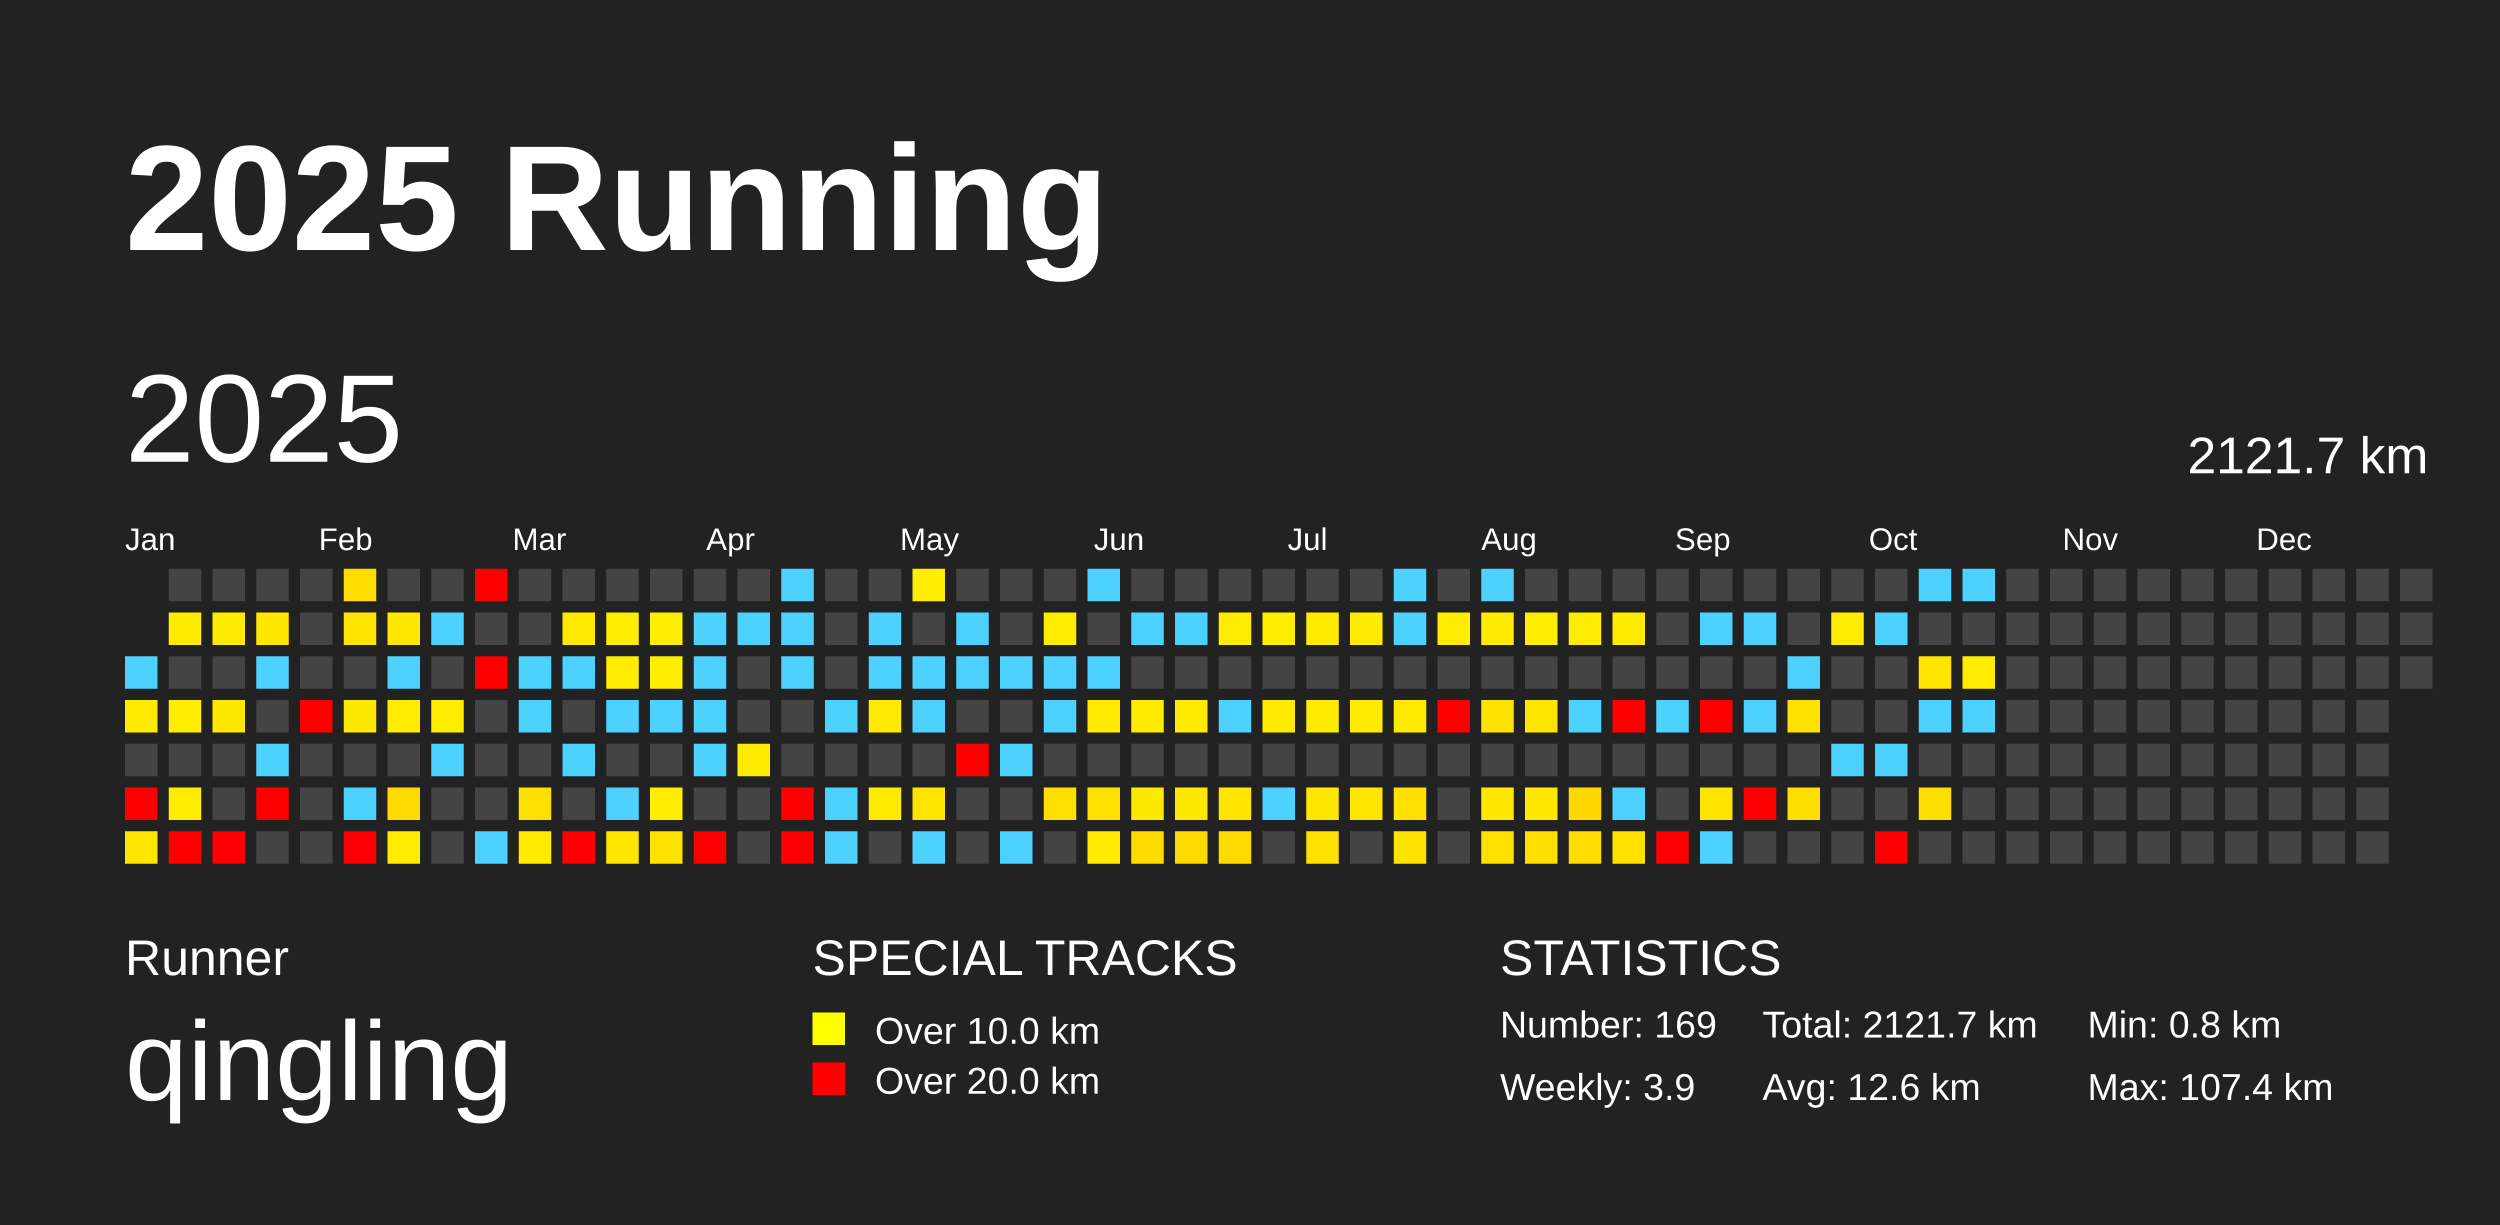
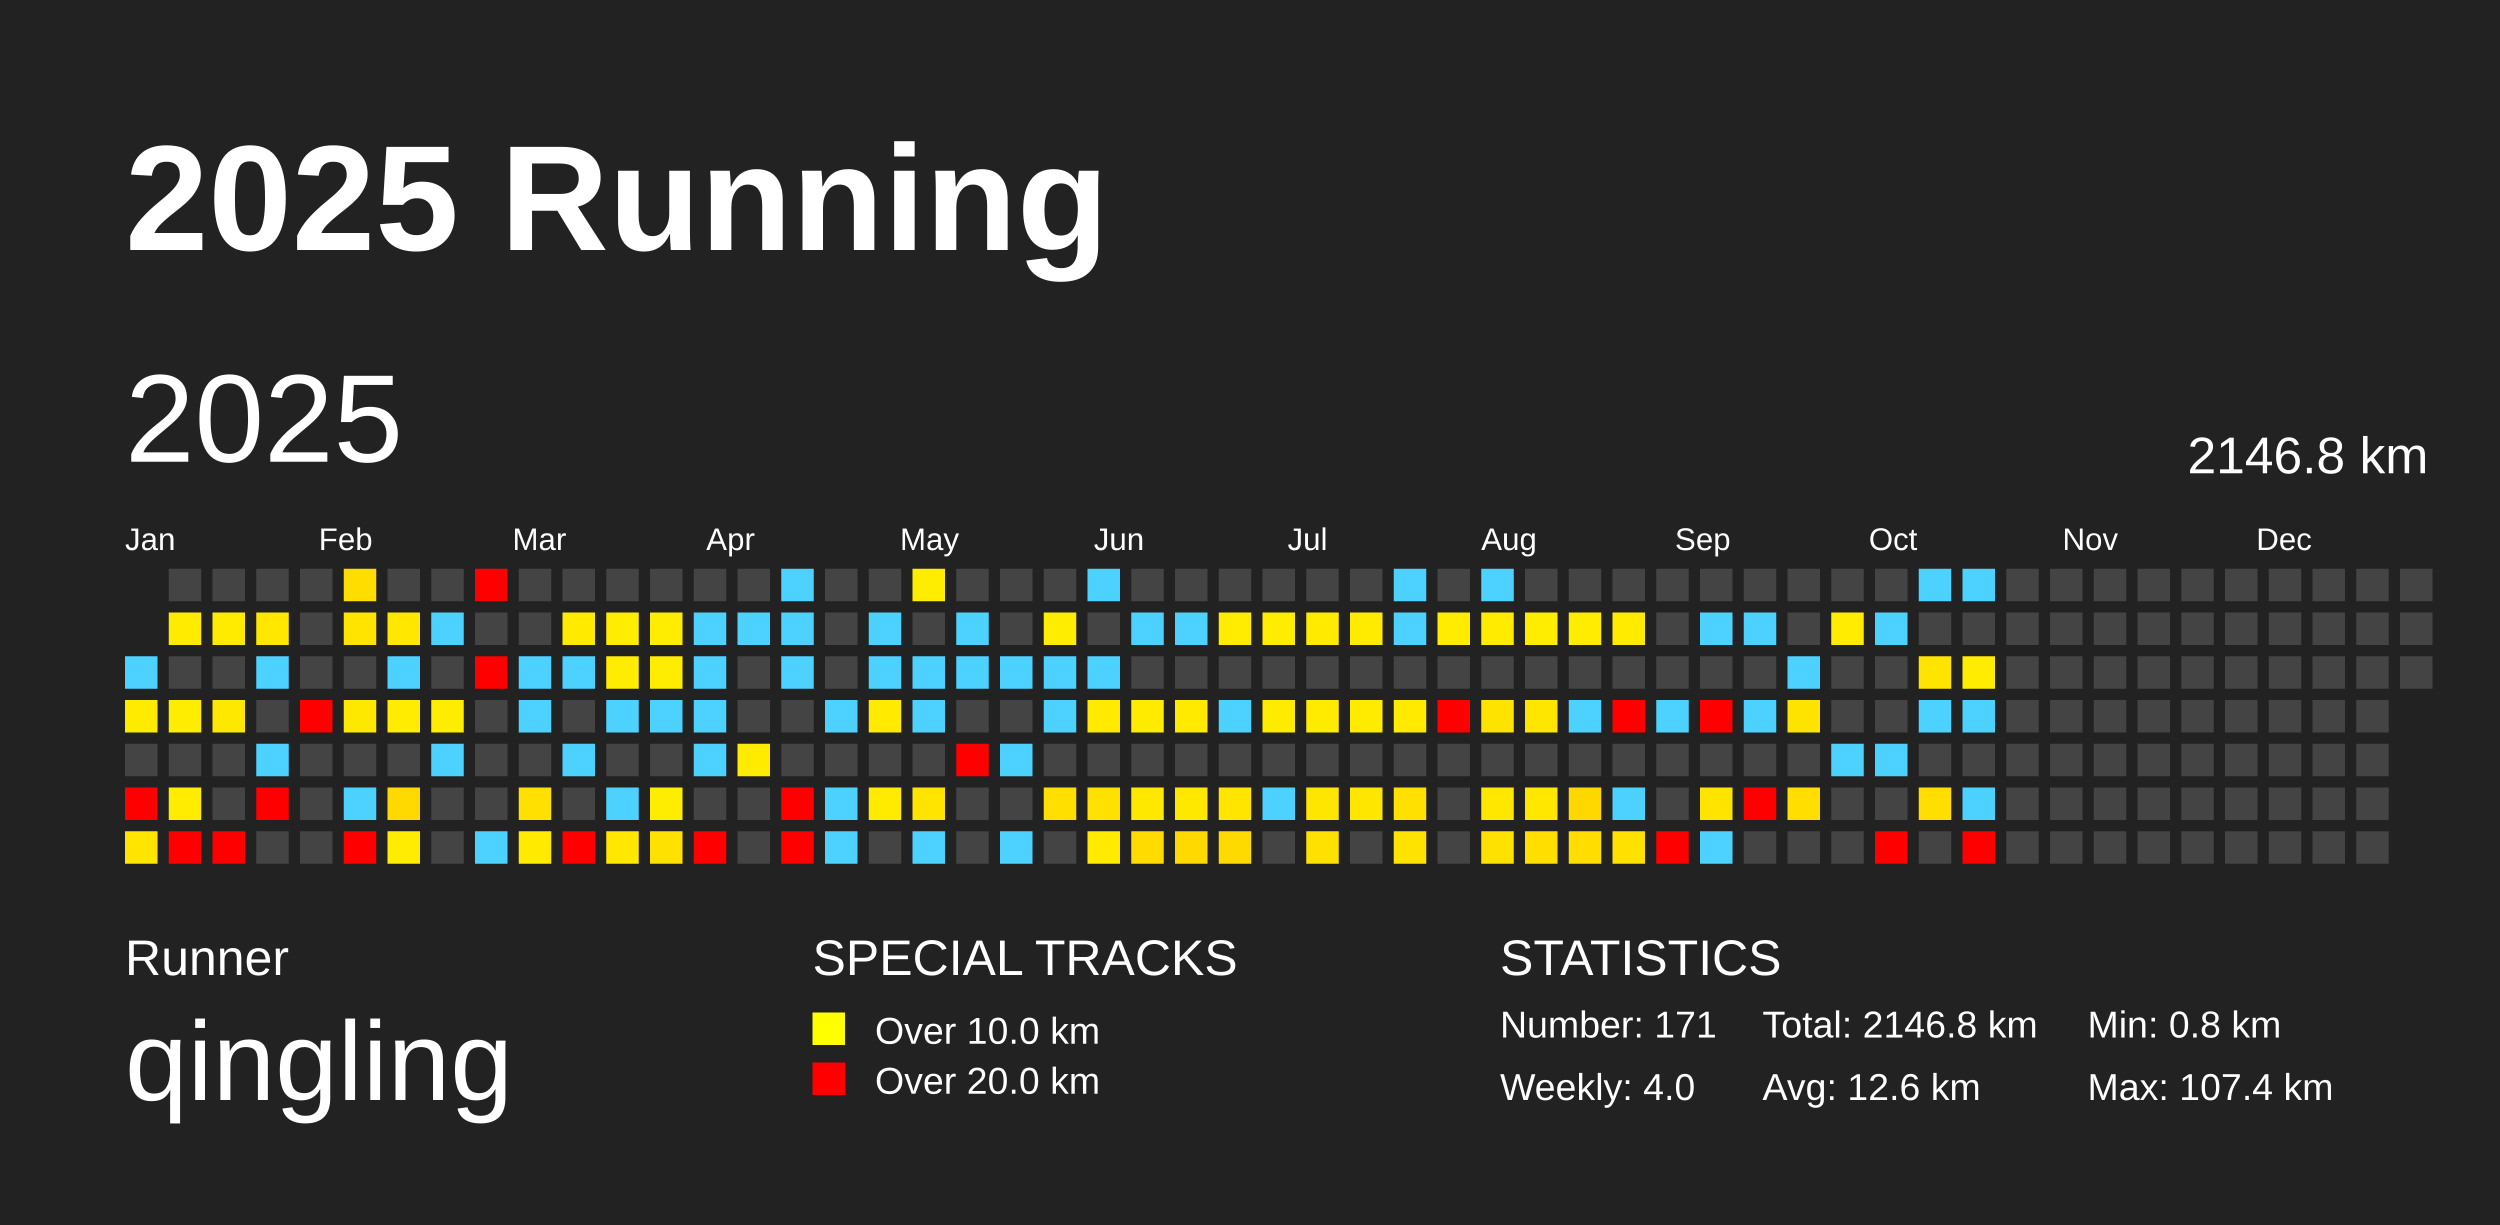
<svg xmlns="http://www.w3.org/2000/svg" baseProfile="full" height="98mm" version="1.1" viewBox="0,0,200,98" width="200mm">
  <defs />
  <rect fill="#222222" height="98" width="200" x="0" y="0" />
  <text fill="#FFFFFF" style="font-size:12px; font-family:Arial; font-weight:bold;" x="10" y="20">2025 Running</text>
  <text fill="#FFFFFF" style="font-size:4px; font-family:Arial" x="10" y="78">Runner</text>
  <text fill="#FFFFFF" style="font-size:9px; font-family:Arial" x="10" y="88">qingling</text>
  <text fill="#FFFFFF" style="font-size:4px; font-family:Arial" x="65" y="78">SPECIAL TRACKS</text>
  <rect fill="yellow" height="2.6" width="2.6" x="65" y="81" />
  <text fill="#FFFFFF" style="font-size:3px; font-family:Arial" x="70" y="83.5">Over 10.0 km</text>
  <rect fill="red" height="2.6" width="2.6" x="65" y="85" />
  <text fill="#FFFFFF" style="font-size:3px; font-family:Arial" x="70" y="87.5">Over 20.0 km</text>
  <text fill="#FFFFFF" style="font-size:4px; font-family:Arial" x="120" y="78">STATISTICS</text>
-   <text fill="#FFFFFF" style="font-size:3px; font-family:Arial" x="120" y="83">Number: 169</text>
-   <text fill="#FFFFFF" style="font-size:3px; font-family:Arial" x="120" y="88">Weekly: 3.9</text>
-   <text fill="#FFFFFF" style="font-size:3px; font-family:Arial" x="141" y="83">Total: 2121.7 km</text>
+   <text fill="#FFFFFF" style="font-size:3px; font-family:Arial" x="120" y="83">Number: 171</text>
+   <text fill="#FFFFFF" style="font-size:3px; font-family:Arial" x="120" y="88">Weekly: 4.0</text>
+   <text fill="#FFFFFF" style="font-size:3px; font-family:Arial" x="141" y="83">Total: 2146.8 km</text>
  <text fill="#FFFFFF" style="font-size:3px; font-family:Arial" x="141" y="88">Avg: 12.6 km</text>
  <text fill="#FFFFFF" style="font-size:3px; font-family:Arial" x="167" y="83">Min: 0.8 km</text>
  <text fill="#FFFFFF" style="font-size:3px; font-family:Arial" x="167" y="88">Max: 107.4 km</text>
  <text dominant-baseline="hanging" fill="#FFFFFF" style="font-size:10.0px; font-family:Arial;" x="10" y="30">2025</text>
-   <text dominant-baseline="hanging" fill="#FFFFFF" style="font-size:4.125px; font-family:Arial;" x="175" y="35">2121.7 km</text>
+   <text dominant-baseline="hanging" fill="#FFFFFF" style="font-size:4.125px; font-family:Arial;" x="175" y="35">2146.8 km</text>
  <text fill="#FFFFFF" style="font-size:2.5px; font-family:Arial" x="10.0" y="44">Jan</text>
  <text fill="#FFFFFF" style="font-size:2.5px; font-family:Arial" x="25.5" y="44">Feb</text>
  <text fill="#FFFFFF" style="font-size:2.5px; font-family:Arial" x="41.0" y="44">Mar</text>
  <text fill="#FFFFFF" style="font-size:2.5px; font-family:Arial" x="56.5" y="44">Apr</text>
  <text fill="#FFFFFF" style="font-size:2.5px; font-family:Arial" x="72.0" y="44">May</text>
  <text fill="#FFFFFF" style="font-size:2.5px; font-family:Arial" x="87.5" y="44">Jun</text>
  <text fill="#FFFFFF" style="font-size:2.5px; font-family:Arial" x="103.0" y="44">Jul</text>
  <text fill="#FFFFFF" style="font-size:2.5px; font-family:Arial" x="118.5" y="44">Aug</text>
  <text fill="#FFFFFF" style="font-size:2.5px; font-family:Arial" x="134.0" y="44">Sep</text>
  <text fill="#FFFFFF" style="font-size:2.5px; font-family:Arial" x="149.5" y="44">Oct</text>
  <text fill="#FFFFFF" style="font-size:2.5px; font-family:Arial" x="165.0" y="44">Nov</text>
  <text fill="#FFFFFF" style="font-size:2.5px; font-family:Arial" x="180.5" y="44">Dec</text>
  <rect fill="#4dd2ff" height="2.6" width="2.6" x="10.0" y="52.5" />
  <rect fill="#ffeb00" height="2.6" width="2.6" x="10.0" y="56.0" />
  <rect fill="#444444" height="2.6" width="2.6" x="10.0" y="59.5" />
  <rect fill="red" height="2.6" width="2.6" x="10.0" y="63.0" />
  <rect fill="#ffe500" height="2.6" width="2.6" x="10.0" y="66.5" />
  <rect fill="#444444" height="2.6" width="2.6" x="13.5" y="45.5" />
  <rect fill="#ffeb00" height="2.6" width="2.6" x="13.5" y="49.0" />
  <rect fill="#444444" height="2.6" width="2.6" x="13.5" y="52.5" />
  <rect fill="#ffed00" height="2.6" width="2.6" x="13.5" y="56.0" />
  <rect fill="#444444" height="2.6" width="2.6" x="13.5" y="59.5" />
  <rect fill="#ffec00" height="2.6" width="2.6" x="13.5" y="63.0" />
  <rect fill="red" height="2.6" width="2.6" x="13.5" y="66.5" />
  <rect fill="#444444" height="2.6" width="2.6" x="17.0" y="45.5" />
  <rect fill="#ffeb00" height="2.6" width="2.6" x="17.0" y="49.0" />
  <rect fill="#444444" height="2.6" width="2.6" x="17.0" y="52.5" />
  <rect fill="#ffe800" height="2.6" width="2.6" x="17.0" y="56.0" />
  <rect fill="#444444" height="2.6" width="2.6" x="17.0" y="59.5" />
  <rect fill="#444444" height="2.6" width="2.6" x="17.0" y="63.0" />
  <rect fill="red" height="2.6" width="2.6" x="17.0" y="66.5" />
  <rect fill="#444444" height="2.6" width="2.6" x="20.5" y="45.5" />
  <rect fill="#ffe700" height="2.6" width="2.6" x="20.5" y="49.0" />
  <rect fill="#4dd2ff" height="2.6" width="2.6" x="20.5" y="52.5" />
  <rect fill="#444444" height="2.6" width="2.6" x="20.5" y="56.0" />
  <rect fill="#4dd2ff" height="2.6" width="2.6" x="20.5" y="59.5" />
  <rect fill="red" height="2.6" width="2.6" x="20.5" y="63.0" />
  <rect fill="#444444" height="2.6" width="2.6" x="20.5" y="66.5" />
  <rect fill="#444444" height="2.6" width="2.6" x="24.0" y="45.5" />
  <rect fill="#444444" height="2.6" width="2.6" x="24.0" y="49.0" />
  <rect fill="#444444" height="2.6" width="2.6" x="24.0" y="52.5" />
  <rect fill="red" height="2.6" width="2.6" x="24.0" y="56.0" />
  <rect fill="#444444" height="2.6" width="2.6" x="24.0" y="59.5" />
  <rect fill="#444444" height="2.6" width="2.6" x="24.0" y="63.0" />
  <rect fill="#444444" height="2.6" width="2.6" x="24.0" y="66.5" />
  <rect fill="#ffdd00" height="2.6" width="2.6" x="27.5" y="45.5" />
  <rect fill="#ffe400" height="2.6" width="2.6" x="27.5" y="49.0" />
  <rect fill="#444444" height="2.6" width="2.6" x="27.5" y="52.5" />
  <rect fill="#ffe800" height="2.6" width="2.6" x="27.5" y="56.0" />
  <rect fill="#444444" height="2.6" width="2.6" x="27.5" y="59.5" />
  <rect fill="#4dd2ff" height="2.6" width="2.6" x="27.5" y="63.0" />
  <rect fill="red" height="2.6" width="2.6" x="27.5" y="66.5" />
  <rect fill="#444444" height="2.6" width="2.6" x="31.0" y="45.5" />
  <rect fill="#ffe700" height="2.6" width="2.6" x="31.0" y="49.0" />
  <rect fill="#4dd2ff" height="2.6" width="2.6" x="31.0" y="52.5" />
  <rect fill="#ffec00" height="2.6" width="2.6" x="31.0" y="56.0" />
  <rect fill="#444444" height="2.6" width="2.6" x="31.0" y="59.5" />
  <rect fill="#ffd900" height="2.6" width="2.6" x="31.0" y="63.0" />
  <rect fill="#ffec00" height="2.6" width="2.6" x="31.0" y="66.5" />
  <rect fill="#444444" height="2.6" width="2.6" x="34.5" y="45.5" />
  <rect fill="#4dd2ff" height="2.6" width="2.6" x="34.5" y="49.0" />
  <rect fill="#444444" height="2.6" width="2.6" x="34.5" y="52.5" />
  <rect fill="#ffed00" height="2.6" width="2.6" x="34.5" y="56.0" />
  <rect fill="#4dd2ff" height="2.6" width="2.6" x="34.5" y="59.5" />
  <rect fill="#444444" height="2.6" width="2.6" x="34.5" y="63.0" />
  <rect fill="#444444" height="2.6" width="2.6" x="34.5" y="66.5" />
  <rect fill="red" height="2.6" width="2.6" x="38.0" y="45.5" />
  <rect fill="#444444" height="2.6" width="2.6" x="38.0" y="49.0" />
  <rect fill="red" height="2.6" width="2.6" x="38.0" y="52.5" />
  <rect fill="#444444" height="2.6" width="2.6" x="38.0" y="56.0" />
  <rect fill="#444444" height="2.6" width="2.6" x="38.0" y="59.5" />
  <rect fill="#444444" height="2.6" width="2.6" x="38.0" y="63.0" />
  <rect fill="#4dd2ff" height="2.6" width="2.6" x="38.0" y="66.5" />
  <rect fill="#444444" height="2.6" width="2.6" x="41.5" y="45.5" />
  <rect fill="#444444" height="2.6" width="2.6" x="41.5" y="49.0" />
  <rect fill="#4dd2ff" height="2.6" width="2.6" x="41.5" y="52.5" />
  <rect fill="#4dd2ff" height="2.6" width="2.6" x="41.5" y="56.0" />
  <rect fill="#444444" height="2.6" width="2.6" x="41.5" y="59.5" />
  <rect fill="#ffe000" height="2.6" width="2.6" x="41.5" y="63.0" />
  <rect fill="#ffea00" height="2.6" width="2.6" x="41.5" y="66.5" />
  <rect fill="#444444" height="2.6" width="2.6" x="45.0" y="45.5" />
  <rect fill="#ffea00" height="2.6" width="2.6" x="45.0" y="49.0" />
  <rect fill="#4dd2ff" height="2.6" width="2.6" x="45.0" y="52.5" />
  <rect fill="#444444" height="2.6" width="2.6" x="45.0" y="56.0" />
  <rect fill="#4dd2ff" height="2.6" width="2.6" x="45.0" y="59.5" />
  <rect fill="#444444" height="2.6" width="2.6" x="45.0" y="63.0" />
  <rect fill="red" height="2.6" width="2.6" x="45.0" y="66.5" />
  <rect fill="#444444" height="2.6" width="2.6" x="48.5" y="45.5" />
  <rect fill="#ffed00" height="2.6" width="2.6" x="48.5" y="49.0" />
  <rect fill="#ffec00" height="2.6" width="2.6" x="48.5" y="52.5" />
  <rect fill="#4dd2ff" height="2.6" width="2.6" x="48.5" y="56.0" />
  <rect fill="#444444" height="2.6" width="2.6" x="48.5" y="59.5" />
  <rect fill="#4dd2ff" height="2.6" width="2.6" x="48.5" y="63.0" />
  <rect fill="#ffe700" height="2.6" width="2.6" x="48.5" y="66.5" />
  <rect fill="#444444" height="2.6" width="2.6" x="52.0" y="45.5" />
  <rect fill="#ffed00" height="2.6" width="2.6" x="52.0" y="49.0" />
  <rect fill="#ffed00" height="2.6" width="2.6" x="52.0" y="52.5" />
  <rect fill="#4dd2ff" height="2.6" width="2.6" x="52.0" y="56.0" />
  <rect fill="#444444" height="2.6" width="2.6" x="52.0" y="59.5" />
  <rect fill="#ffed00" height="2.6" width="2.6" x="52.0" y="63.0" />
  <rect fill="#ffe100" height="2.6" width="2.6" x="52.0" y="66.5" />
  <rect fill="#444444" height="2.6" width="2.6" x="55.5" y="45.5" />
  <rect fill="#4dd2ff" height="2.6" width="2.6" x="55.5" y="49.0" />
  <rect fill="#4dd2ff" height="2.6" width="2.6" x="55.5" y="52.5" />
  <rect fill="#4dd2ff" height="2.6" width="2.6" x="55.5" y="56.0" />
  <rect fill="#4dd2ff" height="2.6" width="2.6" x="55.5" y="59.5" />
  <rect fill="#444444" height="2.6" width="2.6" x="55.5" y="63.0" />
  <rect fill="red" height="2.6" width="2.6" x="55.5" y="66.5" />
  <rect fill="#444444" height="2.6" width="2.6" x="59.0" y="45.5" />
  <rect fill="#4dd2ff" height="2.6" width="2.6" x="59.0" y="49.0" />
  <rect fill="#444444" height="2.6" width="2.6" x="59.0" y="52.5" />
  <rect fill="#444444" height="2.6" width="2.6" x="59.0" y="56.0" />
  <rect fill="#ffeb00" height="2.6" width="2.6" x="59.0" y="59.5" />
  <rect fill="#444444" height="2.6" width="2.6" x="59.0" y="63.0" />
  <rect fill="#444444" height="2.6" width="2.6" x="59.0" y="66.5" />
  <rect fill="#4dd2ff" height="2.6" width="2.6" x="62.5" y="45.5" />
  <rect fill="#4dd2ff" height="2.6" width="2.6" x="62.5" y="49.0" />
  <rect fill="#4dd2ff" height="2.6" width="2.6" x="62.5" y="52.5" />
  <rect fill="#444444" height="2.6" width="2.6" x="62.5" y="56.0" />
  <rect fill="#444444" height="2.6" width="2.6" x="62.5" y="59.5" />
  <rect fill="red" height="2.6" width="2.6" x="62.5" y="63.0" />
  <rect fill="red" height="2.6" width="2.6" x="62.5" y="66.5" />
  <rect fill="#444444" height="2.6" width="2.6" x="66.0" y="45.5" />
  <rect fill="#444444" height="2.6" width="2.6" x="66.0" y="49.0" />
  <rect fill="#444444" height="2.6" width="2.6" x="66.0" y="52.5" />
  <rect fill="#4dd2ff" height="2.6" width="2.6" x="66.0" y="56.0" />
  <rect fill="#444444" height="2.6" width="2.6" x="66.0" y="59.5" />
  <rect fill="#4dd2ff" height="2.6" width="2.6" x="66.0" y="63.0" />
  <rect fill="#4dd2ff" height="2.6" width="2.6" x="66.0" y="66.5" />
  <rect fill="#444444" height="2.6" width="2.6" x="69.5" y="45.5" />
  <rect fill="#4dd2ff" height="2.6" width="2.6" x="69.5" y="49.0" />
  <rect fill="#4dd2ff" height="2.6" width="2.6" x="69.5" y="52.5" />
  <rect fill="#ffea00" height="2.6" width="2.6" x="69.5" y="56.0" />
  <rect fill="#444444" height="2.6" width="2.6" x="69.5" y="59.5" />
  <rect fill="#ffeb00" height="2.6" width="2.6" x="69.5" y="63.0" />
  <rect fill="#444444" height="2.6" width="2.6" x="69.5" y="66.5" />
  <rect fill="#ffed00" height="2.6" width="2.6" x="73.0" y="45.5" />
  <rect fill="#444444" height="2.6" width="2.6" x="73.0" y="49.0" />
  <rect fill="#4dd2ff" height="2.6" width="2.6" x="73.0" y="52.5" />
  <rect fill="#4dd2ff" height="2.6" width="2.6" x="73.0" y="56.0" />
  <rect fill="#444444" height="2.6" width="2.6" x="73.0" y="59.5" />
  <rect fill="#ffe400" height="2.6" width="2.6" x="73.0" y="63.0" />
  <rect fill="#4dd2ff" height="2.6" width="2.6" x="73.0" y="66.5" />
  <rect fill="#444444" height="2.6" width="2.6" x="76.5" y="45.5" />
  <rect fill="#4dd2ff" height="2.6" width="2.6" x="76.5" y="49.0" />
  <rect fill="#4dd2ff" height="2.6" width="2.6" x="76.5" y="52.5" />
  <rect fill="#444444" height="2.6" width="2.6" x="76.5" y="56.0" />
  <rect fill="red" height="2.6" width="2.6" x="76.5" y="59.5" />
  <rect fill="#444444" height="2.6" width="2.6" x="76.5" y="63.0" />
  <rect fill="#444444" height="2.6" width="2.6" x="76.5" y="66.5" />
  <rect fill="#444444" height="2.6" width="2.6" x="80.0" y="45.5" />
  <rect fill="#444444" height="2.6" width="2.6" x="80.0" y="49.0" />
  <rect fill="#4dd2ff" height="2.6" width="2.6" x="80.0" y="52.5" />
  <rect fill="#444444" height="2.6" width="2.6" x="80.0" y="56.0" />
  <rect fill="#4dd2ff" height="2.6" width="2.6" x="80.0" y="59.5" />
  <rect fill="#444444" height="2.6" width="2.6" x="80.0" y="63.0" />
  <rect fill="#4dd2ff" height="2.6" width="2.6" x="80.0" y="66.5" />
  <rect fill="#444444" height="2.6" width="2.6" x="83.5" y="45.5" />
  <rect fill="#ffed00" height="2.6" width="2.6" x="83.5" y="49.0" />
  <rect fill="#4dd2ff" height="2.6" width="2.6" x="83.5" y="52.5" />
  <rect fill="#4dd2ff" height="2.6" width="2.6" x="83.5" y="56.0" />
  <rect fill="#444444" height="2.6" width="2.6" x="83.5" y="59.5" />
  <rect fill="#ffdf00" height="2.6" width="2.6" x="83.5" y="63.0" />
  <rect fill="#444444" height="2.6" width="2.6" x="83.5" y="66.5" />
  <rect fill="#4dd2ff" height="2.6" width="2.6" x="87.0" y="45.5" />
  <rect fill="#444444" height="2.6" width="2.6" x="87.0" y="49.0" />
  <rect fill="#4dd2ff" height="2.6" width="2.6" x="87.0" y="52.5" />
  <rect fill="#ffea00" height="2.6" width="2.6" x="87.0" y="56.0" />
  <rect fill="#444444" height="2.6" width="2.6" x="87.0" y="59.5" />
  <rect fill="#ffe100" height="2.6" width="2.6" x="87.0" y="63.0" />
  <rect fill="#ffea00" height="2.6" width="2.6" x="87.0" y="66.5" />
  <rect fill="#444444" height="2.6" width="2.6" x="90.5" y="45.5" />
  <rect fill="#4dd2ff" height="2.6" width="2.6" x="90.5" y="49.0" />
  <rect fill="#444444" height="2.6" width="2.6" x="90.5" y="52.5" />
  <rect fill="#ffeb00" height="2.6" width="2.6" x="90.5" y="56.0" />
  <rect fill="#444444" height="2.6" width="2.6" x="90.5" y="59.5" />
  <rect fill="#ffe800" height="2.6" width="2.6" x="90.5" y="63.0" />
  <rect fill="#ffdb00" height="2.6" width="2.6" x="90.5" y="66.5" />
  <rect fill="#444444" height="2.6" width="2.6" x="94.0" y="45.5" />
  <rect fill="#4dd2ff" height="2.6" width="2.6" x="94.0" y="49.0" />
  <rect fill="#444444" height="2.6" width="2.6" x="94.0" y="52.5" />
  <rect fill="#ffea00" height="2.6" width="2.6" x="94.0" y="56.0" />
  <rect fill="#444444" height="2.6" width="2.6" x="94.0" y="59.5" />
  <rect fill="#ffe800" height="2.6" width="2.6" x="94.0" y="63.0" />
  <rect fill="#ffd900" height="2.6" width="2.6" x="94.0" y="66.5" />
  <rect fill="#444444" height="2.6" width="2.6" x="97.5" y="45.5" />
  <rect fill="#ffec00" height="2.6" width="2.6" x="97.5" y="49.0" />
  <rect fill="#444444" height="2.6" width="2.6" x="97.5" y="52.5" />
  <rect fill="#4dd2ff" height="2.6" width="2.6" x="97.5" y="56.0" />
  <rect fill="#444444" height="2.6" width="2.6" x="97.5" y="59.5" />
  <rect fill="#ffe500" height="2.6" width="2.6" x="97.5" y="63.0" />
  <rect fill="#ffda00" height="2.6" width="2.6" x="97.5" y="66.5" />
  <rect fill="#444444" height="2.6" width="2.6" x="101.0" y="45.5" />
  <rect fill="#ffed00" height="2.6" width="2.6" x="101.0" y="49.0" />
  <rect fill="#444444" height="2.6" width="2.6" x="101.0" y="52.5" />
  <rect fill="#ffeb00" height="2.6" width="2.6" x="101.0" y="56.0" />
  <rect fill="#444444" height="2.6" width="2.6" x="101.0" y="59.5" />
  <rect fill="#4dd2ff" height="2.6" width="2.6" x="101.0" y="63.0" />
  <rect fill="#444444" height="2.6" width="2.6" x="101.0" y="66.5" />
  <rect fill="#444444" height="2.6" width="2.6" x="104.5" y="45.5" />
  <rect fill="#ffea00" height="2.6" width="2.6" x="104.5" y="49.0" />
  <rect fill="#444444" height="2.6" width="2.6" x="104.5" y="52.5" />
  <rect fill="#ffeb00" height="2.6" width="2.6" x="104.5" y="56.0" />
  <rect fill="#444444" height="2.6" width="2.6" x="104.5" y="59.5" />
  <rect fill="#ffe600" height="2.6" width="2.6" x="104.5" y="63.0" />
  <rect fill="#ffe100" height="2.6" width="2.6" x="104.5" y="66.5" />
  <rect fill="#444444" height="2.6" width="2.6" x="108.0" y="45.5" />
  <rect fill="#ffeb00" height="2.6" width="2.6" x="108.0" y="49.0" />
  <rect fill="#444444" height="2.6" width="2.6" x="108.0" y="52.5" />
  <rect fill="#ffeb00" height="2.6" width="2.6" x="108.0" y="56.0" />
  <rect fill="#444444" height="2.6" width="2.6" x="108.0" y="59.5" />
  <rect fill="#ffe600" height="2.6" width="2.6" x="108.0" y="63.0" />
  <rect fill="#444444" height="2.6" width="2.6" x="108.0" y="66.5" />
  <rect fill="#4dd2ff" height="2.6" width="2.6" x="111.5" y="45.5" />
  <rect fill="#4dd2ff" height="2.6" width="2.6" x="111.5" y="49.0" />
  <rect fill="#444444" height="2.6" width="2.6" x="111.5" y="52.5" />
  <rect fill="#ffea00" height="2.6" width="2.6" x="111.5" y="56.0" />
  <rect fill="#444444" height="2.6" width="2.6" x="111.5" y="59.5" />
  <rect fill="#ffe000" height="2.6" width="2.6" x="111.5" y="63.0" />
  <rect fill="#ffe300" height="2.6" width="2.6" x="111.5" y="66.5" />
  <rect fill="#444444" height="2.6" width="2.6" x="115.0" y="45.5" />
  <rect fill="#ffec00" height="2.6" width="2.6" x="115.0" y="49.0" />
  <rect fill="#444444" height="2.6" width="2.6" x="115.0" y="52.5" />
  <rect fill="red" height="2.6" width="2.6" x="115.0" y="56.0" />
  <rect fill="#444444" height="2.6" width="2.6" x="115.0" y="59.5" />
  <rect fill="#444444" height="2.6" width="2.6" x="115.0" y="63.0" />
  <rect fill="#444444" height="2.6" width="2.6" x="115.0" y="66.5" />
  <rect fill="#4dd2ff" height="2.6" width="2.6" x="118.5" y="45.5" />
  <rect fill="#ffeb00" height="2.6" width="2.6" x="118.5" y="49.0" />
  <rect fill="#444444" height="2.6" width="2.6" x="118.5" y="52.5" />
  <rect fill="#ffe300" height="2.6" width="2.6" x="118.5" y="56.0" />
  <rect fill="#444444" height="2.6" width="2.6" x="118.5" y="59.5" />
  <rect fill="#ffe700" height="2.6" width="2.6" x="118.5" y="63.0" />
  <rect fill="#ffe100" height="2.6" width="2.6" x="118.5" y="66.5" />
  <rect fill="#444444" height="2.6" width="2.6" x="122.0" y="45.5" />
  <rect fill="#ffed00" height="2.6" width="2.6" x="122.0" y="49.0" />
  <rect fill="#444444" height="2.6" width="2.6" x="122.0" y="52.5" />
  <rect fill="#ffe600" height="2.6" width="2.6" x="122.0" y="56.0" />
  <rect fill="#444444" height="2.6" width="2.6" x="122.0" y="59.5" />
  <rect fill="#ffe700" height="2.6" width="2.6" x="122.0" y="63.0" />
  <rect fill="#ffde00" height="2.6" width="2.6" x="122.0" y="66.5" />
  <rect fill="#444444" height="2.6" width="2.6" x="125.5" y="45.5" />
  <rect fill="#ffec00" height="2.6" width="2.6" x="125.5" y="49.0" />
  <rect fill="#444444" height="2.6" width="2.6" x="125.5" y="52.5" />
  <rect fill="#4dd2ff" height="2.6" width="2.6" x="125.5" y="56.0" />
  <rect fill="#444444" height="2.6" width="2.6" x="125.5" y="59.5" />
  <rect fill="#ffd800" height="2.6" width="2.6" x="125.5" y="63.0" />
  <rect fill="#ffdd00" height="2.6" width="2.6" x="125.5" y="66.5" />
  <rect fill="#444444" height="2.6" width="2.6" x="129.0" y="45.5" />
  <rect fill="#ffeb00" height="2.6" width="2.6" x="129.0" y="49.0" />
  <rect fill="#444444" height="2.6" width="2.6" x="129.0" y="52.5" />
  <rect fill="red" height="2.6" width="2.6" x="129.0" y="56.0" />
  <rect fill="#444444" height="2.6" width="2.6" x="129.0" y="59.5" />
  <rect fill="#4dd2ff" height="2.6" width="2.6" x="129.0" y="63.0" />
  <rect fill="#ffe100" height="2.6" width="2.6" x="129.0" y="66.5" />
  <rect fill="#444444" height="2.6" width="2.6" x="132.5" y="45.5" />
  <rect fill="#444444" height="2.6" width="2.6" x="132.5" y="49.0" />
  <rect fill="#444444" height="2.6" width="2.6" x="132.5" y="52.5" />
  <rect fill="#4dd2ff" height="2.6" width="2.6" x="132.5" y="56.0" />
  <rect fill="#444444" height="2.6" width="2.6" x="132.5" y="59.5" />
  <rect fill="#444444" height="2.6" width="2.6" x="132.5" y="63.0" />
  <rect fill="red" height="2.6" width="2.6" x="132.5" y="66.5" />
  <rect fill="#444444" height="2.6" width="2.6" x="136.0" y="45.5" />
  <rect fill="#4dd2ff" height="2.6" width="2.6" x="136.0" y="49.0" />
  <rect fill="#444444" height="2.6" width="2.6" x="136.0" y="52.5" />
  <rect fill="red" height="2.6" width="2.6" x="136.0" y="56.0" />
  <rect fill="#444444" height="2.6" width="2.6" x="136.0" y="59.5" />
  <rect fill="#ffe400" height="2.6" width="2.6" x="136.0" y="63.0" />
  <rect fill="#4dd2ff" height="2.6" width="2.6" x="136.0" y="66.5" />
  <rect fill="#444444" height="2.6" width="2.6" x="139.5" y="45.5" />
  <rect fill="#4dd2ff" height="2.6" width="2.6" x="139.5" y="49.0" />
  <rect fill="#444444" height="2.6" width="2.6" x="139.5" y="52.5" />
  <rect fill="#4dd2ff" height="2.6" width="2.6" x="139.5" y="56.0" />
  <rect fill="#444444" height="2.6" width="2.6" x="139.5" y="59.5" />
  <rect fill="red" height="2.6" width="2.6" x="139.5" y="63.0" />
  <rect fill="#444444" height="2.6" width="2.6" x="139.5" y="66.5" />
  <rect fill="#444444" height="2.6" width="2.6" x="143.0" y="45.5" />
  <rect fill="#444444" height="2.6" width="2.6" x="143.0" y="49.0" />
  <rect fill="#4dd2ff" height="2.6" width="2.6" x="143.0" y="52.5" />
  <rect fill="#ffe300" height="2.6" width="2.6" x="143.0" y="56.0" />
  <rect fill="#444444" height="2.6" width="2.6" x="143.0" y="59.5" />
  <rect fill="#ffde00" height="2.6" width="2.6" x="143.0" y="63.0" />
  <rect fill="#444444" height="2.6" width="2.6" x="143.0" y="66.5" />
  <rect fill="#444444" height="2.6" width="2.6" x="146.5" y="45.5" />
  <rect fill="#ffec00" height="2.6" width="2.6" x="146.5" y="49.0" />
  <rect fill="#444444" height="2.6" width="2.6" x="146.5" y="52.5" />
  <rect fill="#444444" height="2.6" width="2.6" x="146.5" y="56.0" />
  <rect fill="#4dd2ff" height="2.6" width="2.6" x="146.5" y="59.5" />
  <rect fill="#444444" height="2.6" width="2.6" x="146.5" y="63.0" />
  <rect fill="#444444" height="2.6" width="2.6" x="146.5" y="66.5" />
  <rect fill="#444444" height="2.6" width="2.6" x="150.0" y="45.5" />
  <rect fill="#4dd2ff" height="2.6" width="2.6" x="150.0" y="49.0" />
  <rect fill="#444444" height="2.6" width="2.6" x="150.0" y="52.5" />
  <rect fill="#444444" height="2.6" width="2.6" x="150.0" y="56.0" />
  <rect fill="#4dd2ff" height="2.6" width="2.6" x="150.0" y="59.5" />
  <rect fill="#444444" height="2.6" width="2.6" x="150.0" y="63.0" />
  <rect fill="red" height="2.6" width="2.6" x="150.0" y="66.5" />
  <rect fill="#4dd2ff" height="2.6" width="2.6" x="153.5" y="45.5" />
  <rect fill="#444444" height="2.6" width="2.6" x="153.5" y="49.0" />
  <rect fill="#ffe400" height="2.6" width="2.6" x="153.5" y="52.5" />
  <rect fill="#4dd2ff" height="2.6" width="2.6" x="153.5" y="56.0" />
  <rect fill="#444444" height="2.6" width="2.6" x="153.5" y="59.5" />
  <rect fill="#ffde00" height="2.6" width="2.6" x="153.5" y="63.0" />
  <rect fill="#444444" height="2.6" width="2.6" x="153.5" y="66.5" />
  <rect fill="#4dd2ff" height="2.6" width="2.6" x="157.0" y="45.5" />
  <rect fill="#444444" height="2.6" width="2.6" x="157.0" y="49.0" />
  <rect fill="#ffec00" height="2.6" width="2.6" x="157.0" y="52.5" />
  <rect fill="#4dd2ff" height="2.6" width="2.6" x="157.0" y="56.0" />
  <rect fill="#444444" height="2.6" width="2.6" x="157.0" y="59.5" />
-   <rect fill="#444444" height="2.6" width="2.6" x="157.0" y="63.0" />
-   <rect fill="#444444" height="2.6" width="2.6" x="157.0" y="66.5" />
+   <rect fill="#4dd2ff" height="2.6" width="2.6" x="157.0" y="63.0" />
+   <rect fill="red" height="2.6" width="2.6" x="157.0" y="66.5" />
  <rect fill="#444444" height="2.6" width="2.6" x="160.5" y="45.5" />
  <rect fill="#444444" height="2.6" width="2.6" x="160.5" y="49.0" />
  <rect fill="#444444" height="2.6" width="2.6" x="160.5" y="52.5" />
  <rect fill="#444444" height="2.6" width="2.6" x="160.5" y="56.0" />
  <rect fill="#444444" height="2.6" width="2.6" x="160.5" y="59.5" />
  <rect fill="#444444" height="2.6" width="2.6" x="160.5" y="63.0" />
  <rect fill="#444444" height="2.6" width="2.6" x="160.5" y="66.5" />
  <rect fill="#444444" height="2.6" width="2.6" x="164.0" y="45.5" />
  <rect fill="#444444" height="2.6" width="2.6" x="164.0" y="49.0" />
  <rect fill="#444444" height="2.6" width="2.6" x="164.0" y="52.5" />
  <rect fill="#444444" height="2.6" width="2.6" x="164.0" y="56.0" />
  <rect fill="#444444" height="2.6" width="2.6" x="164.0" y="59.5" />
  <rect fill="#444444" height="2.6" width="2.6" x="164.0" y="63.0" />
  <rect fill="#444444" height="2.6" width="2.6" x="164.0" y="66.5" />
  <rect fill="#444444" height="2.6" width="2.6" x="167.5" y="45.5" />
  <rect fill="#444444" height="2.6" width="2.6" x="167.5" y="49.0" />
  <rect fill="#444444" height="2.6" width="2.6" x="167.5" y="52.5" />
  <rect fill="#444444" height="2.6" width="2.6" x="167.5" y="56.0" />
  <rect fill="#444444" height="2.6" width="2.6" x="167.5" y="59.5" />
  <rect fill="#444444" height="2.6" width="2.6" x="167.5" y="63.0" />
  <rect fill="#444444" height="2.6" width="2.6" x="167.5" y="66.5" />
  <rect fill="#444444" height="2.6" width="2.6" x="171.0" y="45.5" />
  <rect fill="#444444" height="2.6" width="2.6" x="171.0" y="49.0" />
  <rect fill="#444444" height="2.6" width="2.6" x="171.0" y="52.5" />
  <rect fill="#444444" height="2.6" width="2.6" x="171.0" y="56.0" />
  <rect fill="#444444" height="2.6" width="2.6" x="171.0" y="59.5" />
  <rect fill="#444444" height="2.6" width="2.6" x="171.0" y="63.0" />
  <rect fill="#444444" height="2.6" width="2.6" x="171.0" y="66.5" />
  <rect fill="#444444" height="2.6" width="2.6" x="174.5" y="45.5" />
  <rect fill="#444444" height="2.6" width="2.6" x="174.5" y="49.0" />
  <rect fill="#444444" height="2.6" width="2.6" x="174.5" y="52.5" />
  <rect fill="#444444" height="2.6" width="2.6" x="174.5" y="56.0" />
  <rect fill="#444444" height="2.6" width="2.6" x="174.5" y="59.5" />
  <rect fill="#444444" height="2.6" width="2.6" x="174.5" y="63.0" />
  <rect fill="#444444" height="2.6" width="2.6" x="174.5" y="66.5" />
  <rect fill="#444444" height="2.6" width="2.6" x="178.0" y="45.5" />
  <rect fill="#444444" height="2.6" width="2.6" x="178.0" y="49.0" />
  <rect fill="#444444" height="2.6" width="2.6" x="178.0" y="52.5" />
  <rect fill="#444444" height="2.6" width="2.6" x="178.0" y="56.0" />
  <rect fill="#444444" height="2.6" width="2.6" x="178.0" y="59.5" />
  <rect fill="#444444" height="2.6" width="2.6" x="178.0" y="63.0" />
  <rect fill="#444444" height="2.6" width="2.6" x="178.0" y="66.5" />
  <rect fill="#444444" height="2.6" width="2.6" x="181.5" y="45.5" />
  <rect fill="#444444" height="2.6" width="2.6" x="181.5" y="49.0" />
  <rect fill="#444444" height="2.6" width="2.6" x="181.5" y="52.5" />
  <rect fill="#444444" height="2.6" width="2.6" x="181.5" y="56.0" />
  <rect fill="#444444" height="2.6" width="2.6" x="181.5" y="59.5" />
  <rect fill="#444444" height="2.6" width="2.6" x="181.5" y="63.0" />
  <rect fill="#444444" height="2.6" width="2.6" x="181.5" y="66.5" />
  <rect fill="#444444" height="2.6" width="2.6" x="185.0" y="45.5" />
  <rect fill="#444444" height="2.6" width="2.6" x="185.0" y="49.0" />
  <rect fill="#444444" height="2.6" width="2.6" x="185.0" y="52.5" />
  <rect fill="#444444" height="2.6" width="2.6" x="185.0" y="56.0" />
  <rect fill="#444444" height="2.6" width="2.6" x="185.0" y="59.5" />
  <rect fill="#444444" height="2.6" width="2.6" x="185.0" y="63.0" />
  <rect fill="#444444" height="2.6" width="2.6" x="185.0" y="66.5" />
  <rect fill="#444444" height="2.6" width="2.6" x="188.5" y="45.5" />
  <rect fill="#444444" height="2.6" width="2.6" x="188.5" y="49.0" />
  <rect fill="#444444" height="2.6" width="2.6" x="188.5" y="52.5" />
  <rect fill="#444444" height="2.6" width="2.6" x="188.5" y="56.0" />
  <rect fill="#444444" height="2.6" width="2.6" x="188.5" y="59.5" />
  <rect fill="#444444" height="2.6" width="2.6" x="188.5" y="63.0" />
  <rect fill="#444444" height="2.6" width="2.6" x="188.5" y="66.5" />
  <rect fill="#444444" height="2.6" width="2.6" x="192.0" y="45.5" />
  <rect fill="#444444" height="2.6" width="2.6" x="192.0" y="49.0" />
  <rect fill="#444444" height="2.6" width="2.6" x="192.0" y="52.5" />
</svg>
